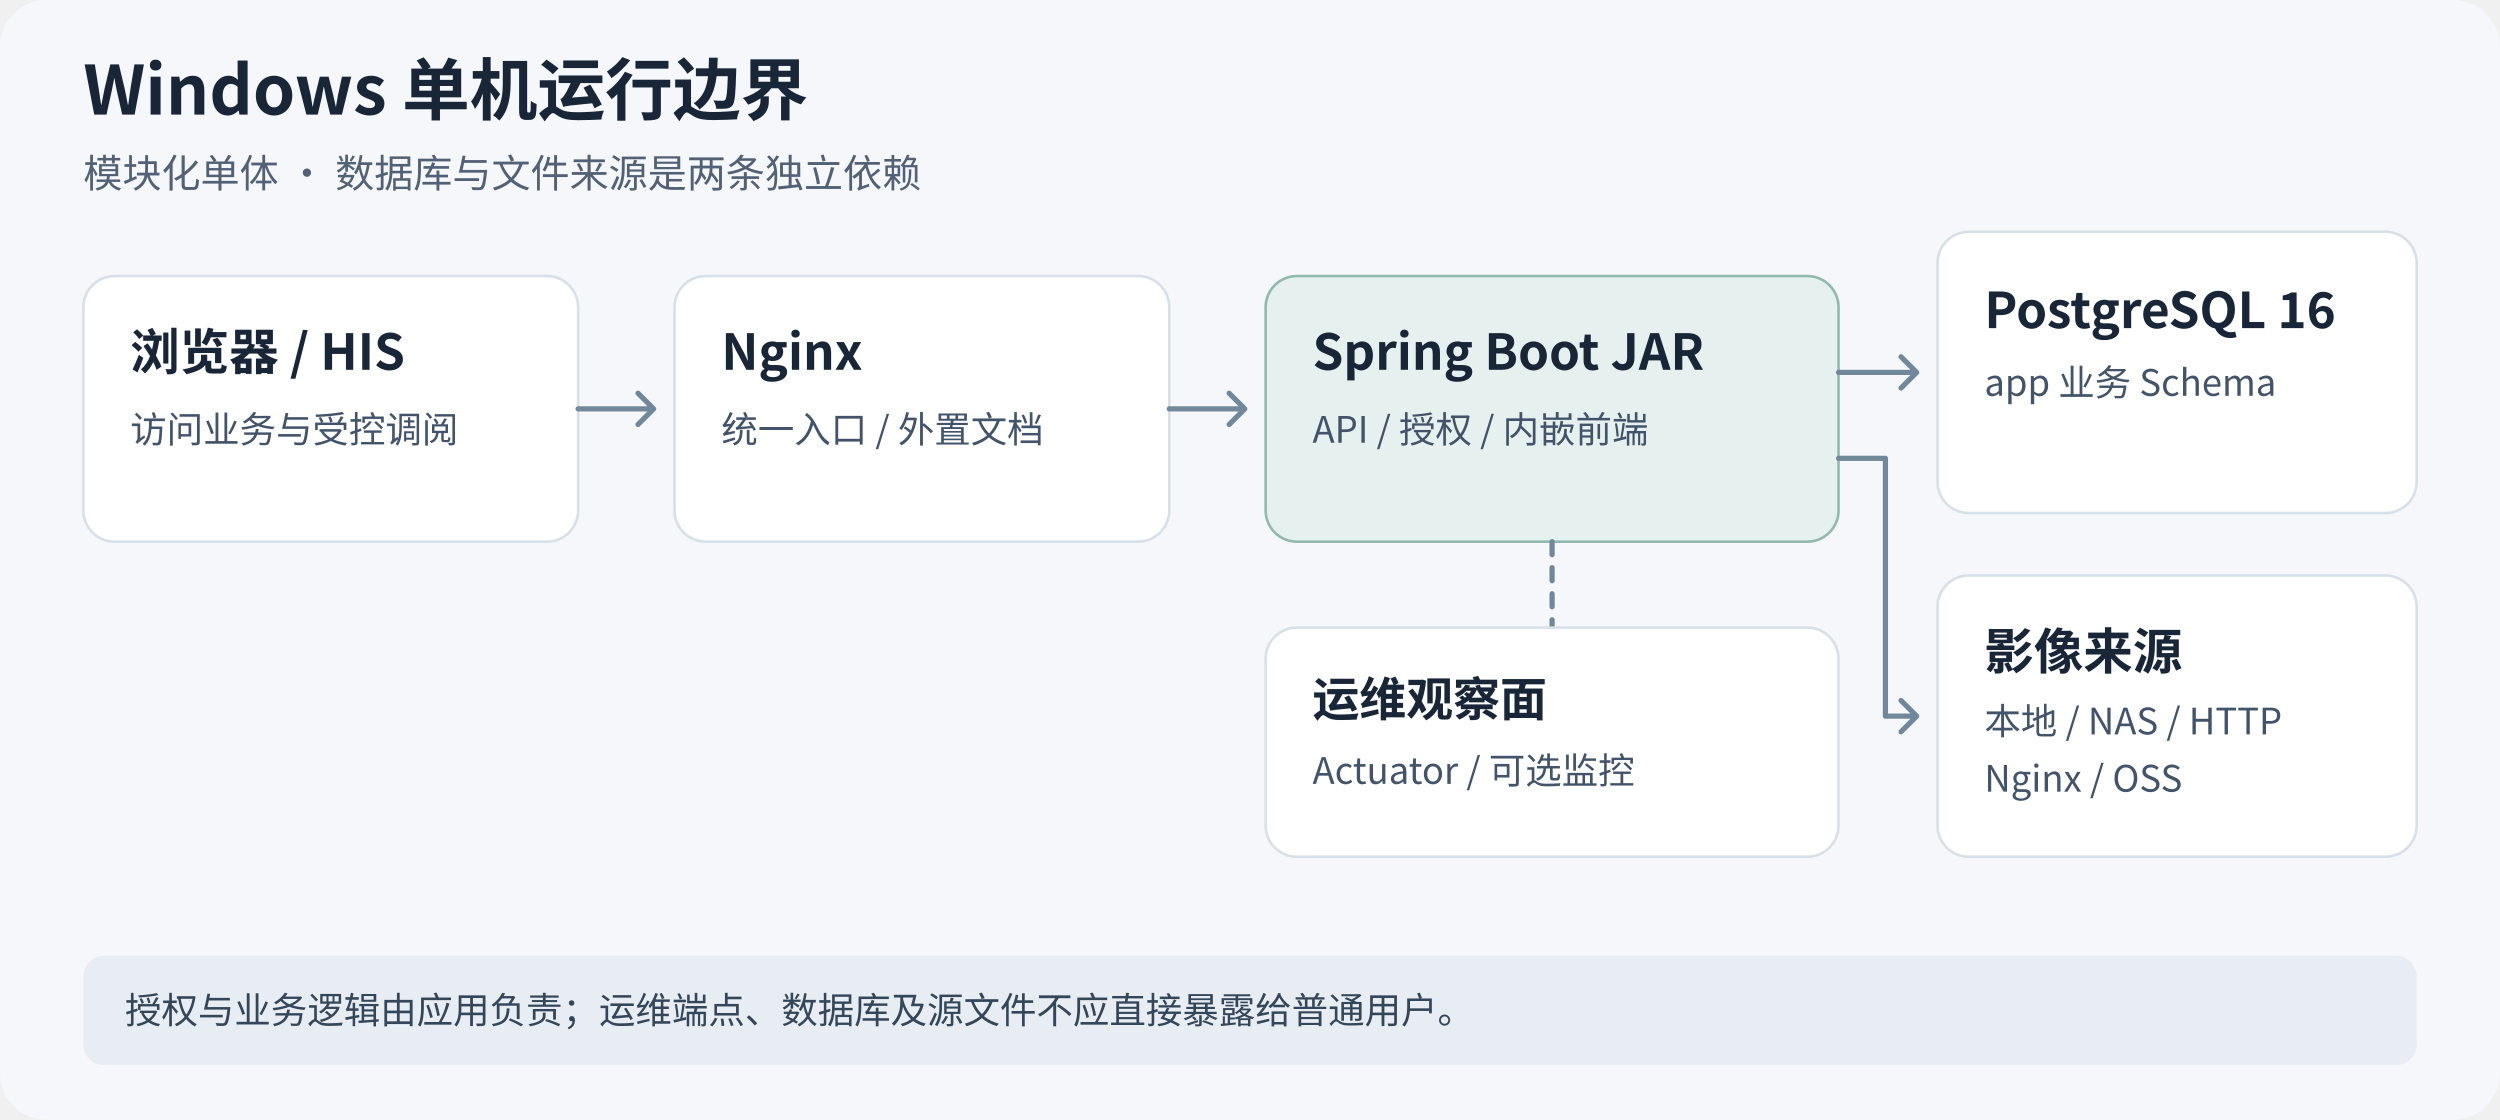
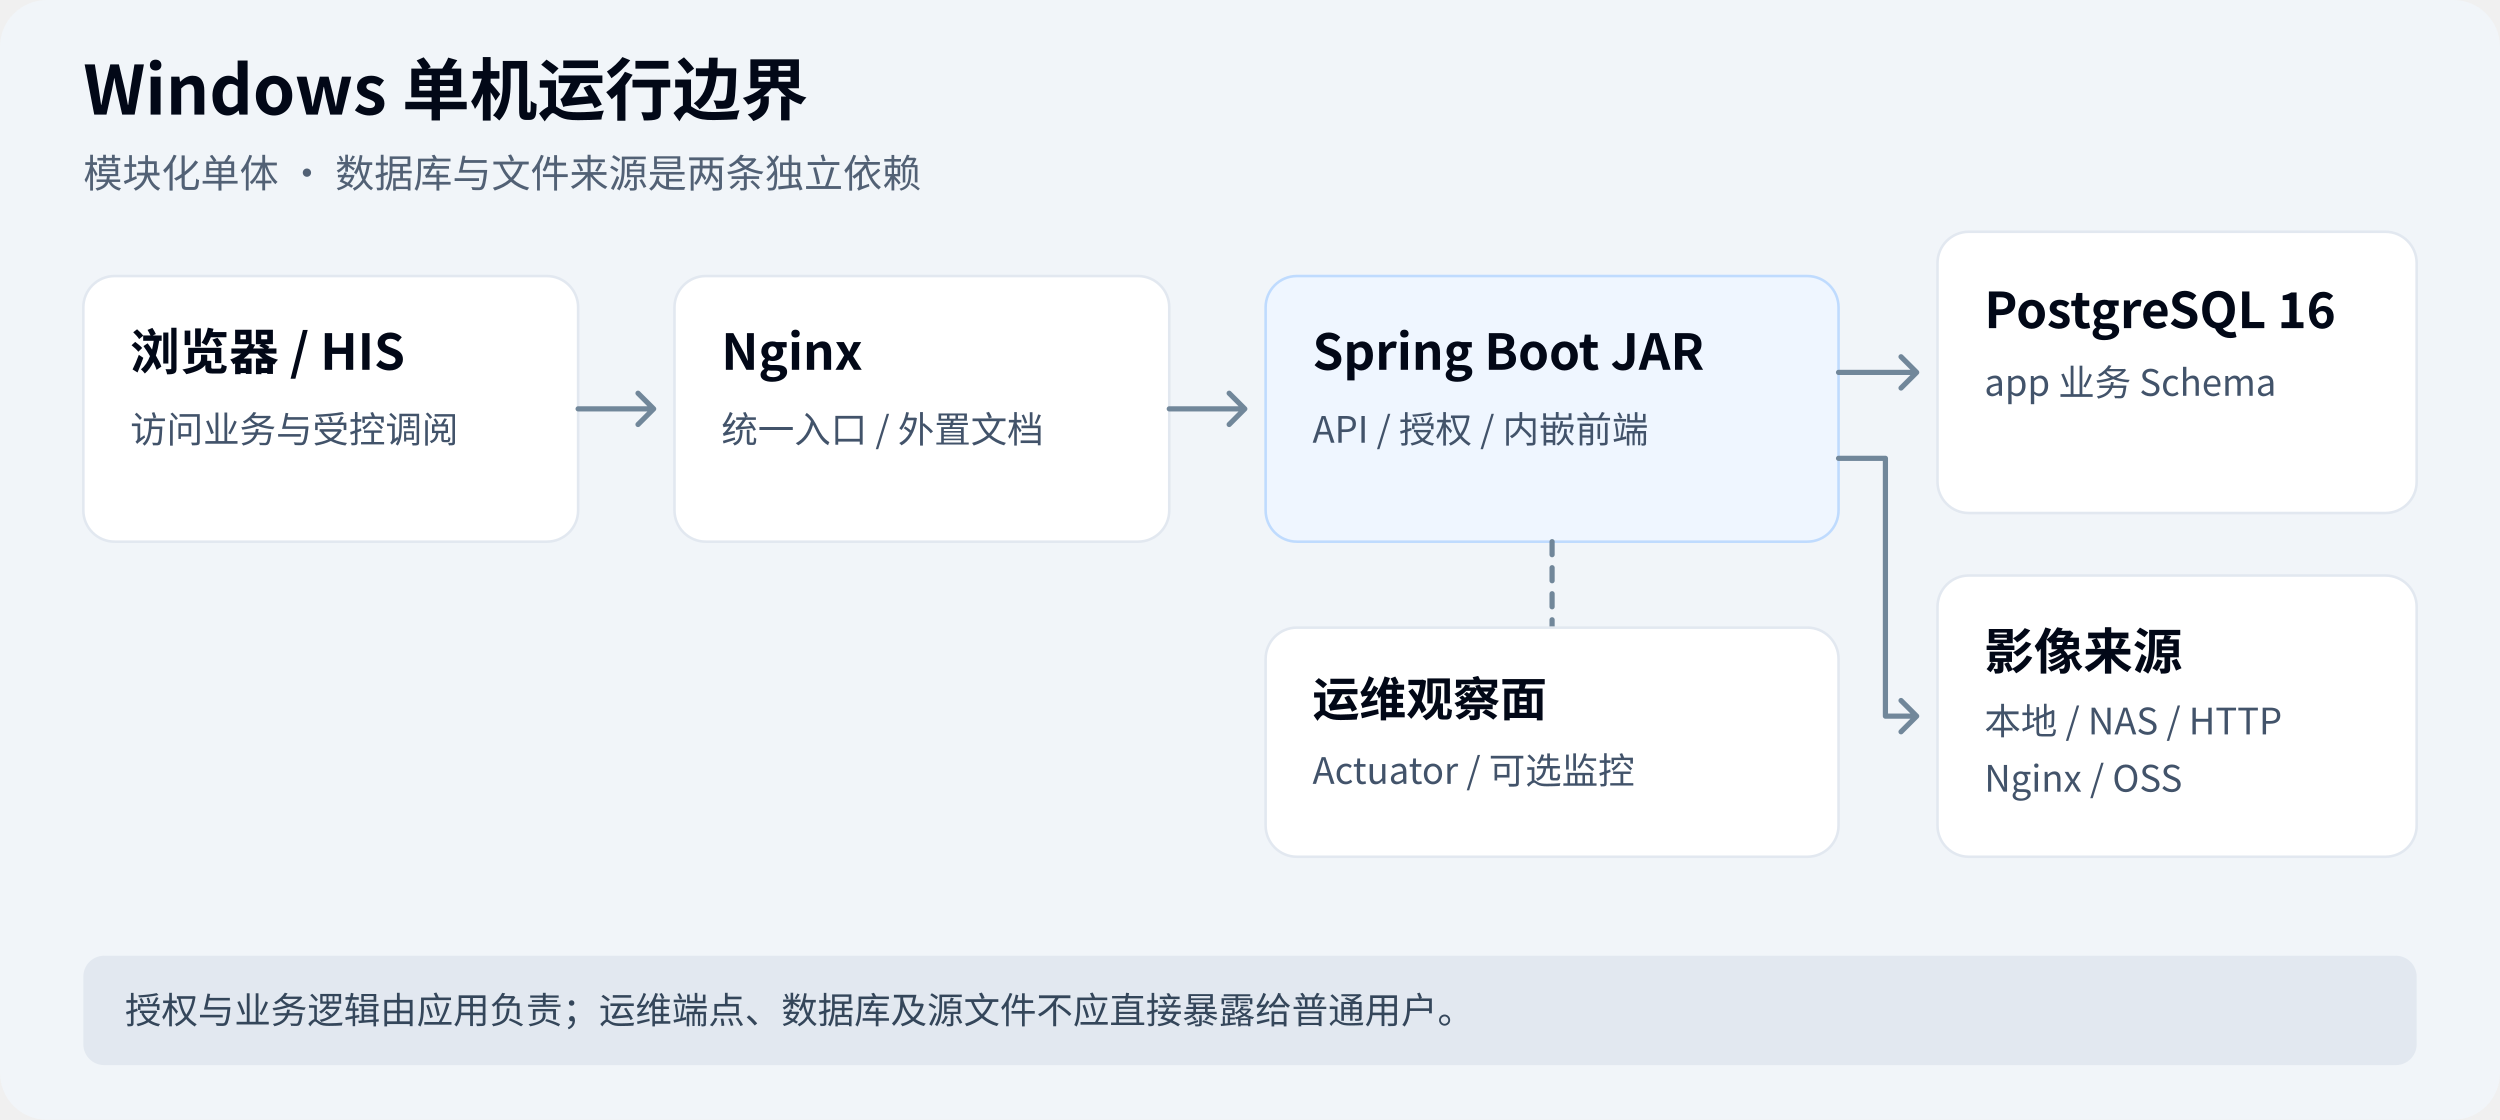
<svg xmlns="http://www.w3.org/2000/svg" viewBox="0 0 960 430" role="img" aria-labelledby="title desc">
-   <rect width="960" height="430" rx="18" fill="#f5f7fa" />
-   <g font-family="HarmonyOS Sans SC, Noto Sans CJK SC, PingFang SC, Microsoft YaHei, sans-serif" fill="#182638">
+   <rect width="960" height="430" rx="18" fill="#f1f5f9" />
+   <g font-family="HarmonyOS Sans SC, Noto Sans CJK SC, PingFang SC, Microsoft YaHei, sans-serif" fill="#020817">
    <text x="32" y="44" font-size="26" font-weight="700">Windows 单机运行边界</text>
    <text x="32" y="72" font-size="15" fill="#526175">模块化单体 · 数据库与文件来源是两条独立依赖</text>
-     <rect x="32" y="106" width="190" height="102" rx="12" fill="#fff" stroke="#d7e0e8" />
+     <rect x="32" y="106" width="190" height="102" rx="12" fill="#fff" stroke="#e2e8f0" />
    <text x="50" y="142" font-size="19" font-weight="700">浏览器 / HIS</text>
    <text x="50" y="170" font-size="14" fill="#42536a">访问业务与受控调阅</text>
-     <rect x="259" y="106" width="190" height="102" rx="12" fill="#fff" stroke="#d7e0e8" />
+     <rect x="259" y="106" width="190" height="102" rx="12" fill="#fff" stroke="#e2e8f0" />
    <text x="277" y="142" font-size="19" font-weight="700">Nginx</text>
    <text x="277" y="170" font-size="14" fill="#42536a">统一入口 / 外置文档</text>
-     <rect x="486" y="106" width="220" height="102" rx="12" fill="#e6f0ee" stroke="#91b9ad" />
+     <rect x="486" y="106" width="220" height="102" rx="12" fill="#eff6ff" stroke="#bfdbfe" />
    <text x="504" y="142" font-size="19" font-weight="700">Spring Boot JAR</text>
    <text x="504" y="170" font-size="14" fill="#42536a">API / 授权 / 内嵌前端</text>
-     <rect x="744" y="89" width="184" height="108" rx="12" fill="#fff" stroke="#d7e0e8" />
+     <rect x="744" y="89" width="184" height="108" rx="12" fill="#fff" stroke="#e2e8f0" />
    <text x="762" y="126" font-size="19" font-weight="700">PostgreSQL 16</text>
    <text x="762" y="152" font-size="14" fill="#42536a">app 业务 Schema</text>
-     <rect x="744" y="221" width="184" height="108" rx="12" fill="#fff" stroke="#d7e0e8" />
+     <rect x="744" y="221" width="184" height="108" rx="12" fill="#fff" stroke="#e2e8f0" />
    <text x="762" y="257" font-size="19" font-weight="700">影像来源</text>
    <text x="762" y="282" font-size="14" fill="#42536a">本地 / NAS / HTTP</text>
    <text x="762" y="304" font-size="14" fill="#42536a">Nginx / OSS</text>
    <g stroke="#71879a" stroke-width="2" fill="none" stroke-linecap="round" stroke-linejoin="round">
      <path d="M222 157 H251 m-6 -6 6 6 -6 6 M449 157 H478 m-6 -6 6 6 -6 6 M706 143 H736 m-6 -6 6 6 -6 6 M706 176 H724 V275 H736 m-6 -6 6 6 -6 6" />
      <path d="M596 208 V241" stroke-dasharray="5 5" />
    </g>
-     <rect x="486" y="241" width="220" height="88" rx="12" fill="#fff" stroke="#d7e0e8" />
+     <rect x="486" y="241" width="220" height="88" rx="12" fill="#fff" stroke="#e2e8f0" />
    <text x="504" y="275" font-size="18" font-weight="700">运维观察面</text>
    <text x="504" y="301" font-size="14" fill="#42536a">Actuator / 可选监控</text>
-     <rect x="32" y="367" width="896" height="42" rx="8" fill="#e7edf2" />
+     <rect x="32" y="367" width="896" height="42" rx="8" fill="#e2e8f0" />
    <text x="48" y="393" font-size="14" fill="#34465a">授权与业务逻辑由应用负责；运维端点、数据库及源文件不应直接暴露给普通用户。</text>
  </g>
</svg>
